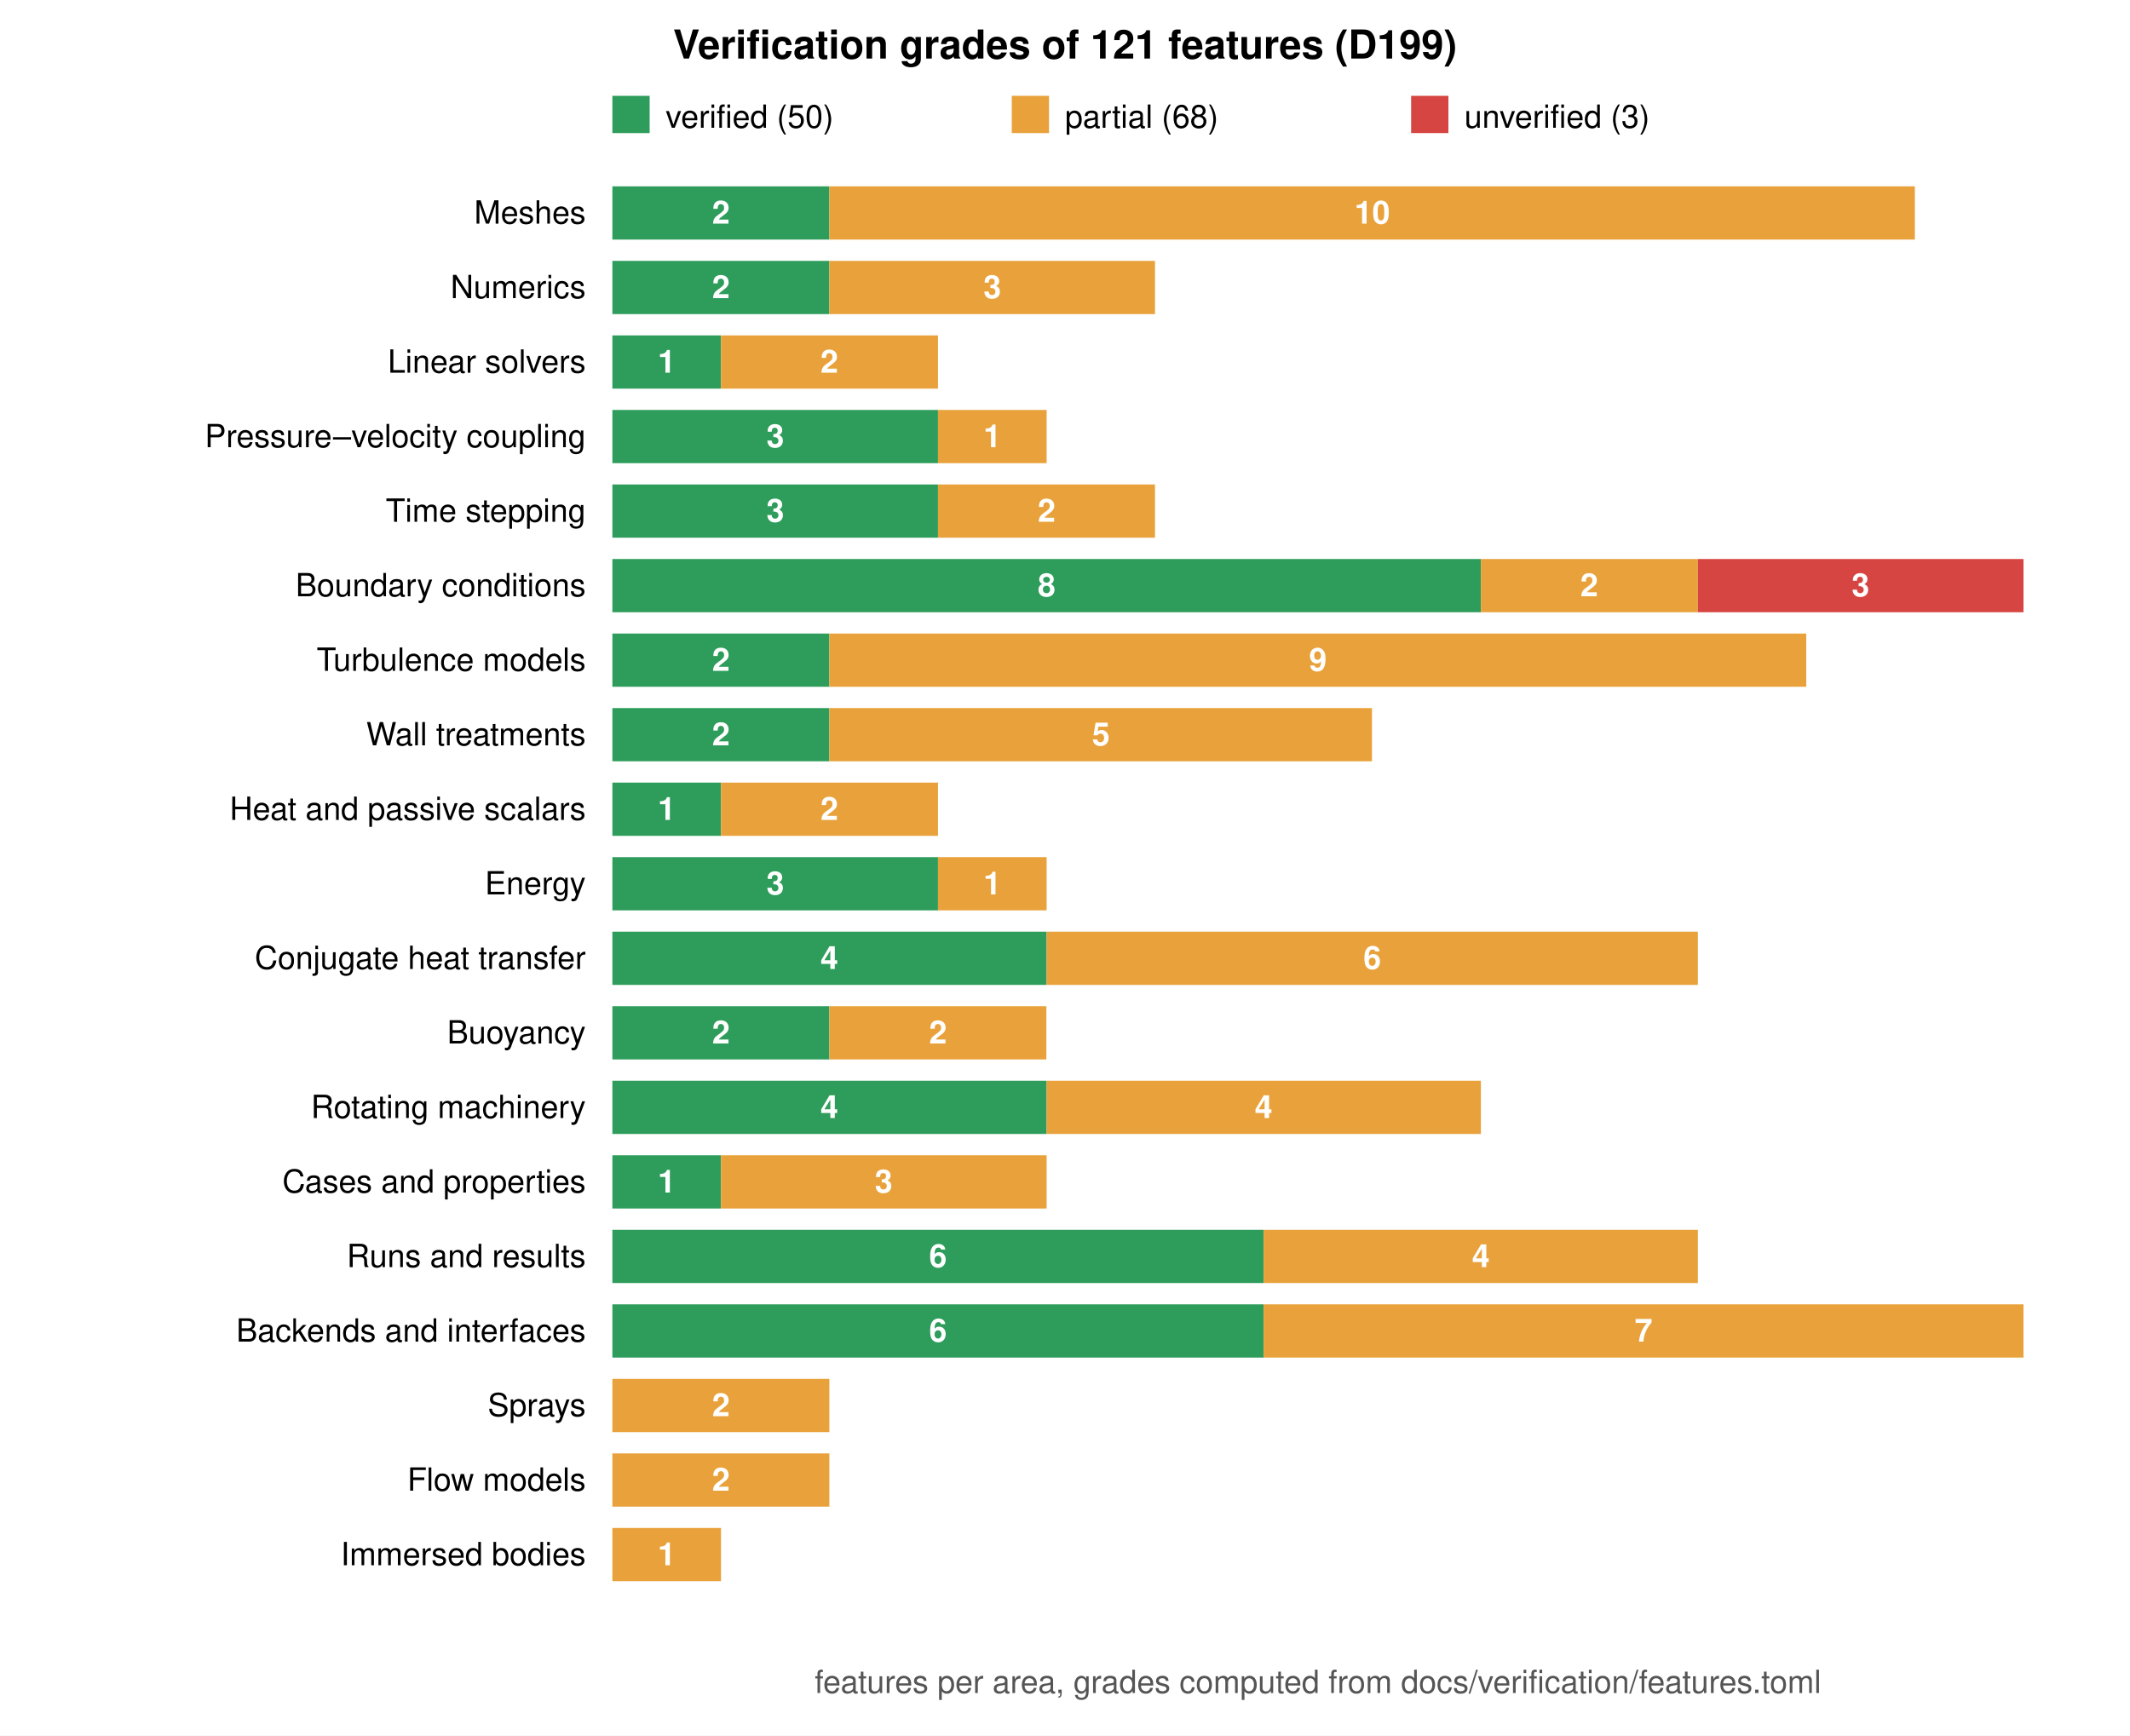
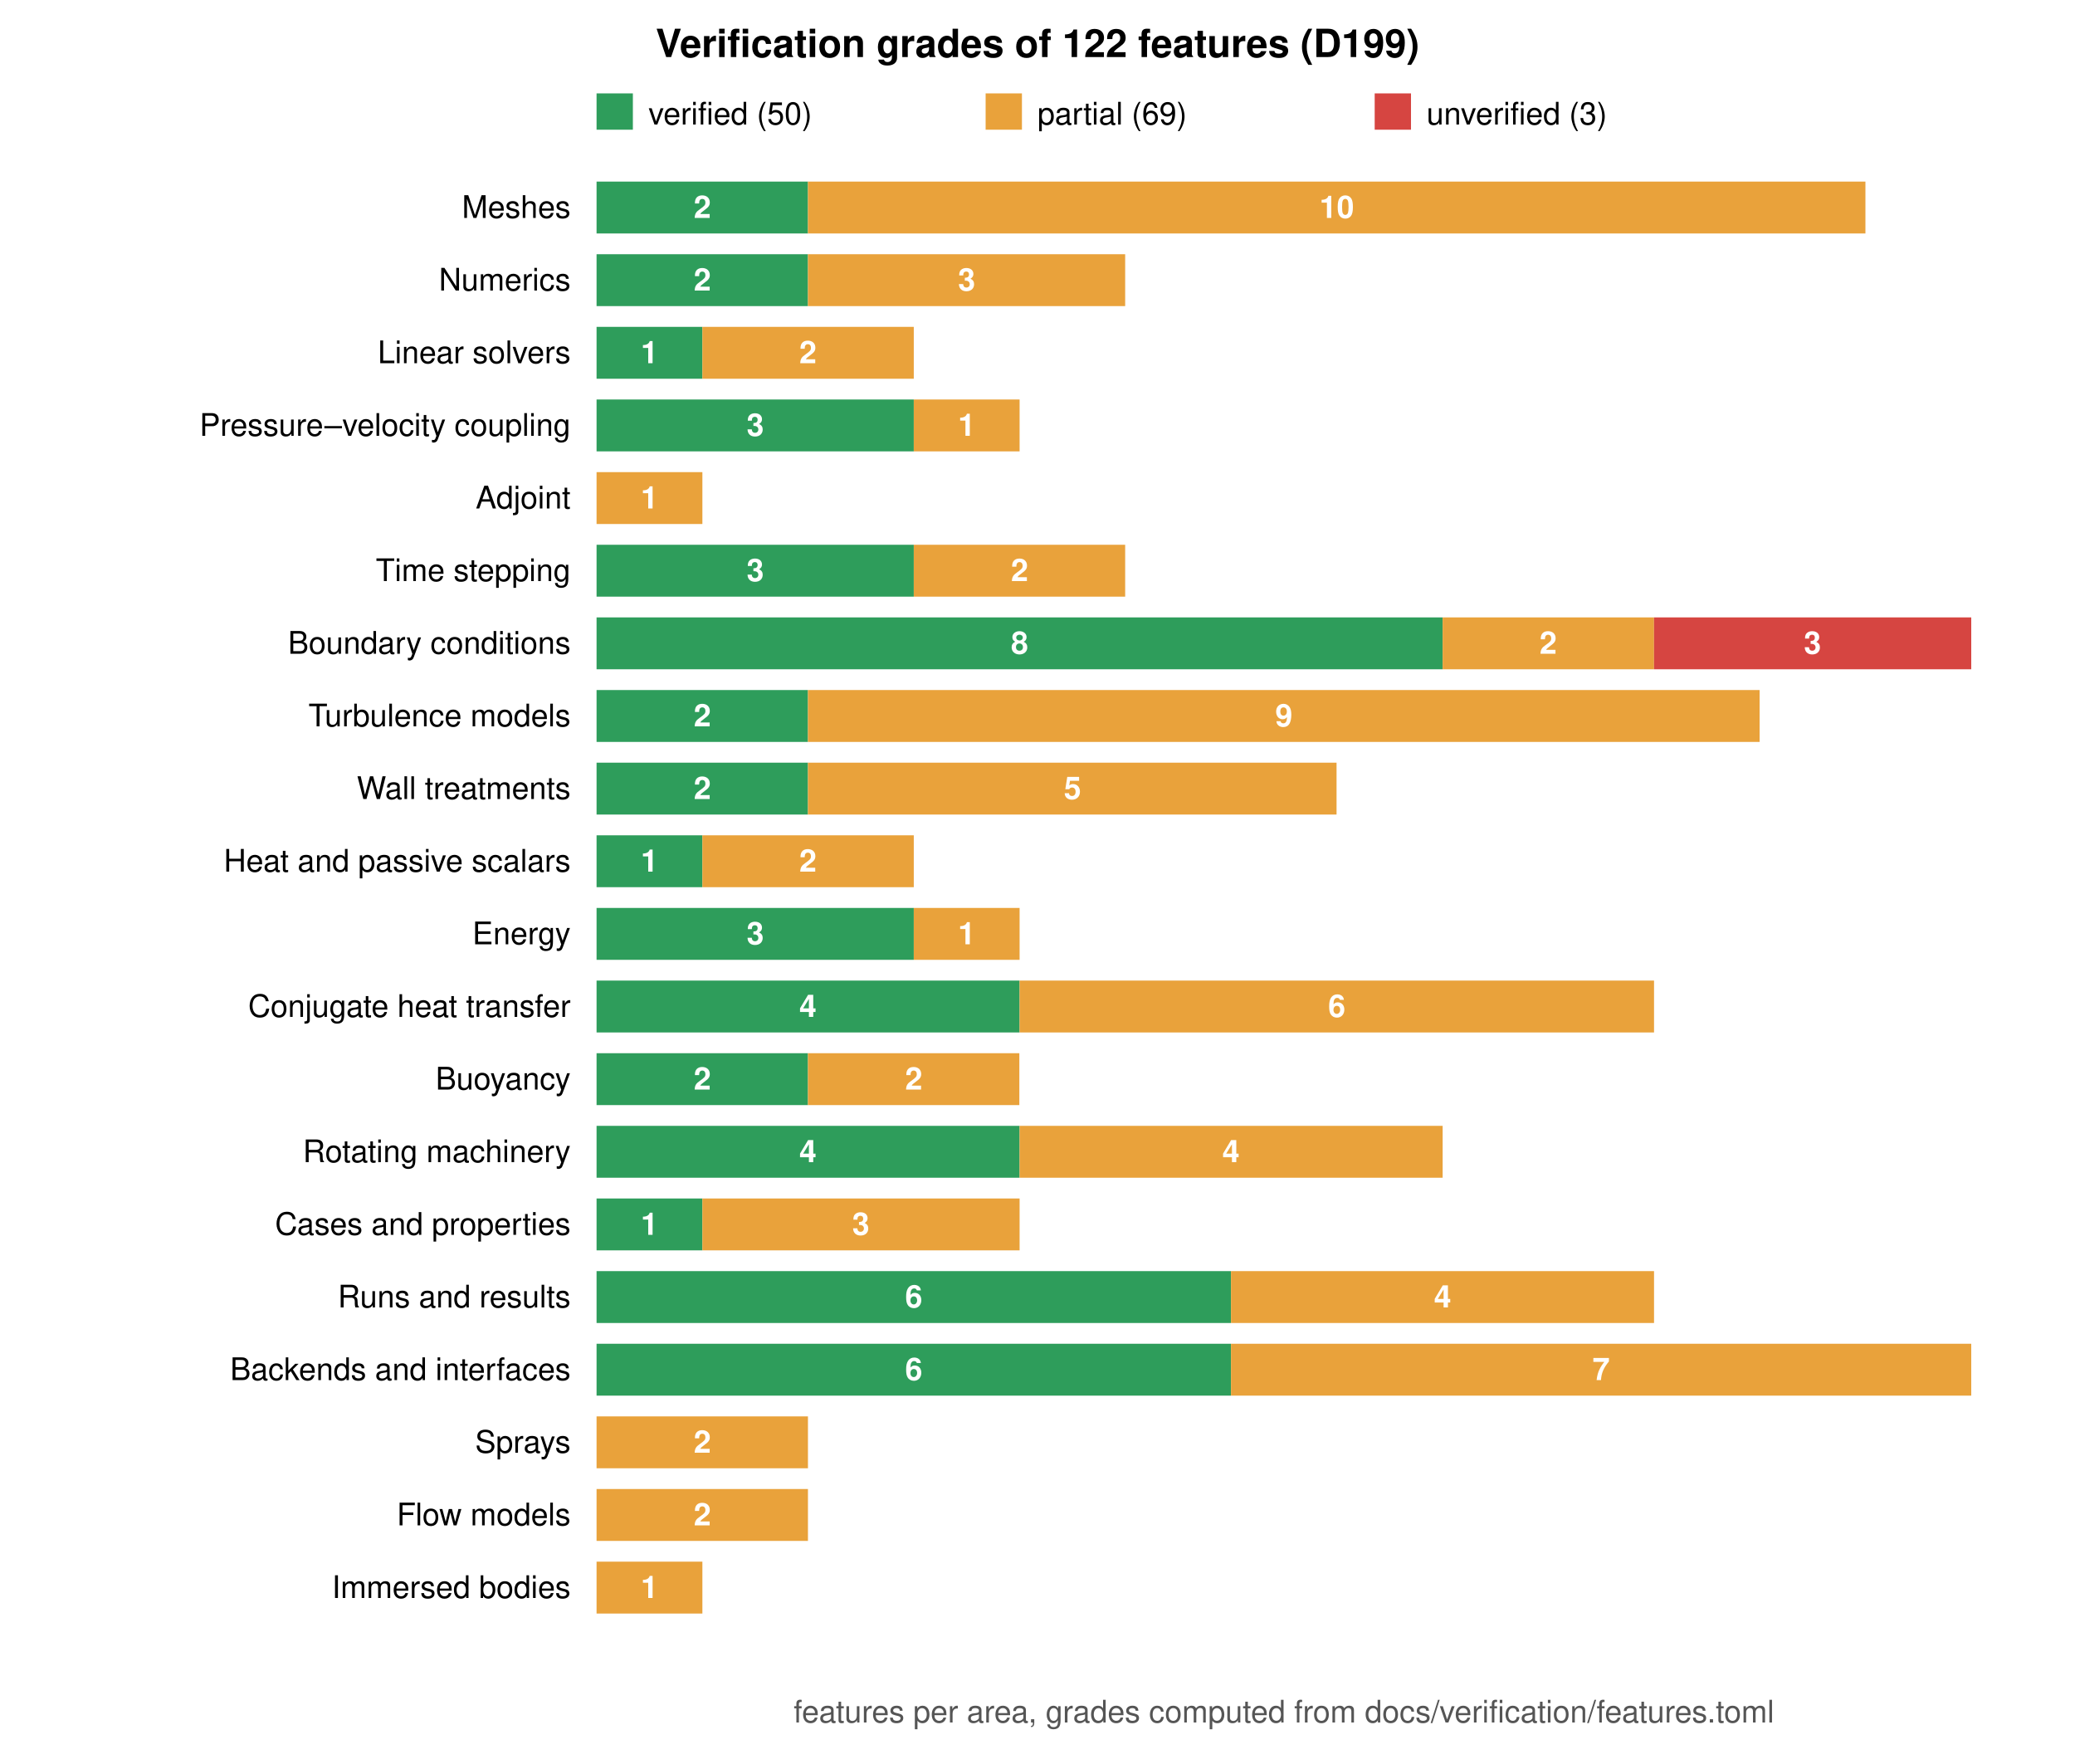
- <svg xmlns="http://www.w3.org/2000/svg" viewBox="0 0 800 652" width="800" height="652" font-family="Helvetica, Arial, sans-serif" font-size="12">
-   <rect width="800" height="652" fill="white" />
-   <text x="400.0" y="22" text-anchor="middle" font-size="15" font-weight="bold">Verification grades of 121 features (D199)</text>
+ <svg xmlns="http://www.w3.org/2000/svg" viewBox="0 0 800 680" width="800" height="680" font-family="Helvetica, Arial, sans-serif" font-size="12">
+   <rect width="800" height="680" fill="white" />
+   <text x="400.0" y="22" text-anchor="middle" font-size="15" font-weight="bold">Verification grades of 122 features (D199)</text>
  <rect x="230" y="36" width="14" height="14" fill="#2e9d5b" />
  <text x="250" y="48">verified (50)</text>
  <rect x="380" y="36" width="14" height="14" fill="#e9a23b" />
-   <text x="400" y="48">partial (68)</text>
+   <text x="400" y="48">partial (69)</text>
  <rect x="530" y="36" width="14" height="14" fill="#d64541" />
  <text x="550" y="48">unverified (3)</text>
  <text x="220" y="84.0" text-anchor="end">Meshes</text>
  <rect x="230.0" y="70" width="81.5" height="20" fill="#2e9d5b" />
  <text x="270.8" y="84.0" text-anchor="middle" fill="white" font-weight="bold">2</text>
  <rect x="311.5" y="70" width="407.7" height="20" fill="#e9a23b" />
  <text x="515.4" y="84.0" text-anchor="middle" fill="white" font-weight="bold">10</text>
  <text x="220" y="112.0" text-anchor="end">Numerics</text>
  <rect x="230.0" y="98" width="81.5" height="20" fill="#2e9d5b" />
  <text x="270.8" y="112.0" text-anchor="middle" fill="white" font-weight="bold">2</text>
  <rect x="311.5" y="98" width="122.3" height="20" fill="#e9a23b" />
  <text x="372.7" y="112.0" text-anchor="middle" fill="white" font-weight="bold">3</text>
  <text x="220" y="140.0" text-anchor="end">Linear solvers</text>
  <rect x="230.0" y="126" width="40.8" height="20" fill="#2e9d5b" />
  <text x="250.4" y="140.0" text-anchor="middle" fill="white" font-weight="bold">1</text>
  <rect x="270.8" y="126" width="81.5" height="20" fill="#e9a23b" />
  <text x="311.5" y="140.0" text-anchor="middle" fill="white" font-weight="bold">2</text>
  <text x="220" y="168.0" text-anchor="end">Pressure–velocity coupling</text>
  <rect x="230.0" y="154" width="122.3" height="20" fill="#2e9d5b" />
  <text x="291.2" y="168.0" text-anchor="middle" fill="white" font-weight="bold">3</text>
  <rect x="352.3" y="154" width="40.8" height="20" fill="#e9a23b" />
  <text x="372.7" y="168.0" text-anchor="middle" fill="white" font-weight="bold">1</text>
-   <text x="220" y="196.0" text-anchor="end">Time stepping</text>
-   <rect x="230.0" y="182" width="122.3" height="20" fill="#2e9d5b" />
-   <text x="291.2" y="196.0" text-anchor="middle" fill="white" font-weight="bold">3</text>
-   <rect x="352.3" y="182" width="81.5" height="20" fill="#e9a23b" />
-   <text x="393.1" y="196.0" text-anchor="middle" fill="white" font-weight="bold">2</text>
-   <text x="220" y="224.0" text-anchor="end">Boundary conditions</text>
-   <rect x="230.0" y="210" width="326.2" height="20" fill="#2e9d5b" />
-   <text x="393.1" y="224.0" text-anchor="middle" fill="white" font-weight="bold">8</text>
-   <rect x="556.2" y="210" width="81.5" height="20" fill="#e9a23b" />
-   <text x="596.9" y="224.0" text-anchor="middle" fill="white" font-weight="bold">2</text>
-   <rect x="637.7" y="210" width="122.3" height="20" fill="#d64541" />
-   <text x="698.8" y="224.0" text-anchor="middle" fill="white" font-weight="bold">3</text>
-   <text x="220" y="252.0" text-anchor="end">Turbulence models</text>
-   <rect x="230.0" y="238" width="81.5" height="20" fill="#2e9d5b" />
-   <text x="270.8" y="252.0" text-anchor="middle" fill="white" font-weight="bold">2</text>
-   <rect x="311.5" y="238" width="366.9" height="20" fill="#e9a23b" />
-   <text x="495.0" y="252.0" text-anchor="middle" fill="white" font-weight="bold">9</text>
-   <text x="220" y="280.0" text-anchor="end">Wall treatments</text>
+   <text x="220" y="196.0" text-anchor="end">Adjoint</text>
+   <rect x="230.0" y="182" width="40.8" height="20" fill="#e9a23b" />
+   <text x="250.4" y="196.0" text-anchor="middle" fill="white" font-weight="bold">1</text>
+   <text x="220" y="224.0" text-anchor="end">Time stepping</text>
+   <rect x="230.0" y="210" width="122.3" height="20" fill="#2e9d5b" />
+   <text x="291.2" y="224.0" text-anchor="middle" fill="white" font-weight="bold">3</text>
+   <rect x="352.3" y="210" width="81.5" height="20" fill="#e9a23b" />
+   <text x="393.1" y="224.0" text-anchor="middle" fill="white" font-weight="bold">2</text>
+   <text x="220" y="252.0" text-anchor="end">Boundary conditions</text>
+   <rect x="230.0" y="238" width="326.2" height="20" fill="#2e9d5b" />
+   <text x="393.1" y="252.0" text-anchor="middle" fill="white" font-weight="bold">8</text>
+   <rect x="556.2" y="238" width="81.5" height="20" fill="#e9a23b" />
+   <text x="596.9" y="252.0" text-anchor="middle" fill="white" font-weight="bold">2</text>
+   <rect x="637.7" y="238" width="122.3" height="20" fill="#d64541" />
+   <text x="698.8" y="252.0" text-anchor="middle" fill="white" font-weight="bold">3</text>
+   <text x="220" y="280.0" text-anchor="end">Turbulence models</text>
  <rect x="230.0" y="266" width="81.5" height="20" fill="#2e9d5b" />
  <text x="270.8" y="280.0" text-anchor="middle" fill="white" font-weight="bold">2</text>
-   <rect x="311.5" y="266" width="203.8" height="20" fill="#e9a23b" />
-   <text x="413.5" y="280.0" text-anchor="middle" fill="white" font-weight="bold">5</text>
-   <text x="220" y="308.0" text-anchor="end">Heat and passive scalars</text>
-   <rect x="230.0" y="294" width="40.8" height="20" fill="#2e9d5b" />
-   <text x="250.4" y="308.0" text-anchor="middle" fill="white" font-weight="bold">1</text>
-   <rect x="270.8" y="294" width="81.5" height="20" fill="#e9a23b" />
-   <text x="311.5" y="308.0" text-anchor="middle" fill="white" font-weight="bold">2</text>
-   <text x="220" y="336.0" text-anchor="end">Energy</text>
-   <rect x="230.0" y="322" width="122.3" height="20" fill="#2e9d5b" />
-   <text x="291.2" y="336.0" text-anchor="middle" fill="white" font-weight="bold">3</text>
-   <rect x="352.3" y="322" width="40.8" height="20" fill="#e9a23b" />
-   <text x="372.7" y="336.0" text-anchor="middle" fill="white" font-weight="bold">1</text>
-   <text x="220" y="364.0" text-anchor="end">Conjugate heat transfer</text>
-   <rect x="230.0" y="350" width="163.1" height="20" fill="#2e9d5b" />
-   <text x="311.5" y="364.0" text-anchor="middle" fill="white" font-weight="bold">4</text>
-   <rect x="393.1" y="350" width="244.6" height="20" fill="#e9a23b" />
-   <text x="515.4" y="364.0" text-anchor="middle" fill="white" font-weight="bold">6</text>
-   <text x="220" y="392.0" text-anchor="end">Buoyancy</text>
-   <rect x="230.0" y="378" width="81.5" height="20" fill="#2e9d5b" />
-   <text x="270.8" y="392.0" text-anchor="middle" fill="white" font-weight="bold">2</text>
-   <rect x="311.5" y="378" width="81.5" height="20" fill="#e9a23b" />
-   <text x="352.3" y="392.0" text-anchor="middle" fill="white" font-weight="bold">2</text>
-   <text x="220" y="420.0" text-anchor="end">Rotating machinery</text>
-   <rect x="230.0" y="406" width="163.1" height="20" fill="#2e9d5b" />
-   <text x="311.5" y="420.0" text-anchor="middle" fill="white" font-weight="bold">4</text>
-   <rect x="393.1" y="406" width="163.1" height="20" fill="#e9a23b" />
-   <text x="474.6" y="420.0" text-anchor="middle" fill="white" font-weight="bold">4</text>
-   <text x="220" y="448.0" text-anchor="end">Cases and properties</text>
-   <rect x="230.0" y="434" width="40.8" height="20" fill="#2e9d5b" />
-   <text x="250.4" y="448.0" text-anchor="middle" fill="white" font-weight="bold">1</text>
-   <rect x="270.8" y="434" width="122.3" height="20" fill="#e9a23b" />
-   <text x="331.9" y="448.0" text-anchor="middle" fill="white" font-weight="bold">3</text>
-   <text x="220" y="476.0" text-anchor="end">Runs and results</text>
-   <rect x="230.0" y="462" width="244.6" height="20" fill="#2e9d5b" />
-   <text x="352.3" y="476.0" text-anchor="middle" fill="white" font-weight="bold">6</text>
-   <rect x="474.6" y="462" width="163.1" height="20" fill="#e9a23b" />
-   <text x="556.2" y="476.0" text-anchor="middle" fill="white" font-weight="bold">4</text>
-   <text x="220" y="504.0" text-anchor="end">Backends and interfaces</text>
+   <rect x="311.5" y="266" width="366.9" height="20" fill="#e9a23b" />
+   <text x="495.0" y="280.0" text-anchor="middle" fill="white" font-weight="bold">9</text>
+   <text x="220" y="308.0" text-anchor="end">Wall treatments</text>
+   <rect x="230.0" y="294" width="81.5" height="20" fill="#2e9d5b" />
+   <text x="270.8" y="308.0" text-anchor="middle" fill="white" font-weight="bold">2</text>
+   <rect x="311.5" y="294" width="203.8" height="20" fill="#e9a23b" />
+   <text x="413.5" y="308.0" text-anchor="middle" fill="white" font-weight="bold">5</text>
+   <text x="220" y="336.0" text-anchor="end">Heat and passive scalars</text>
+   <rect x="230.0" y="322" width="40.8" height="20" fill="#2e9d5b" />
+   <text x="250.4" y="336.0" text-anchor="middle" fill="white" font-weight="bold">1</text>
+   <rect x="270.8" y="322" width="81.5" height="20" fill="#e9a23b" />
+   <text x="311.5" y="336.0" text-anchor="middle" fill="white" font-weight="bold">2</text>
+   <text x="220" y="364.0" text-anchor="end">Energy</text>
+   <rect x="230.0" y="350" width="122.3" height="20" fill="#2e9d5b" />
+   <text x="291.2" y="364.0" text-anchor="middle" fill="white" font-weight="bold">3</text>
+   <rect x="352.3" y="350" width="40.8" height="20" fill="#e9a23b" />
+   <text x="372.7" y="364.0" text-anchor="middle" fill="white" font-weight="bold">1</text>
+   <text x="220" y="392.0" text-anchor="end">Conjugate heat transfer</text>
+   <rect x="230.0" y="378" width="163.1" height="20" fill="#2e9d5b" />
+   <text x="311.5" y="392.0" text-anchor="middle" fill="white" font-weight="bold">4</text>
+   <rect x="393.1" y="378" width="244.6" height="20" fill="#e9a23b" />
+   <text x="515.4" y="392.0" text-anchor="middle" fill="white" font-weight="bold">6</text>
+   <text x="220" y="420.0" text-anchor="end">Buoyancy</text>
+   <rect x="230.0" y="406" width="81.5" height="20" fill="#2e9d5b" />
+   <text x="270.8" y="420.0" text-anchor="middle" fill="white" font-weight="bold">2</text>
+   <rect x="311.5" y="406" width="81.5" height="20" fill="#e9a23b" />
+   <text x="352.3" y="420.0" text-anchor="middle" fill="white" font-weight="bold">2</text>
+   <text x="220" y="448.0" text-anchor="end">Rotating machinery</text>
+   <rect x="230.0" y="434" width="163.1" height="20" fill="#2e9d5b" />
+   <text x="311.5" y="448.0" text-anchor="middle" fill="white" font-weight="bold">4</text>
+   <rect x="393.1" y="434" width="163.1" height="20" fill="#e9a23b" />
+   <text x="474.6" y="448.0" text-anchor="middle" fill="white" font-weight="bold">4</text>
+   <text x="220" y="476.0" text-anchor="end">Cases and properties</text>
+   <rect x="230.0" y="462" width="40.8" height="20" fill="#2e9d5b" />
+   <text x="250.4" y="476.0" text-anchor="middle" fill="white" font-weight="bold">1</text>
+   <rect x="270.8" y="462" width="122.3" height="20" fill="#e9a23b" />
+   <text x="331.9" y="476.0" text-anchor="middle" fill="white" font-weight="bold">3</text>
+   <text x="220" y="504.0" text-anchor="end">Runs and results</text>
  <rect x="230.0" y="490" width="244.6" height="20" fill="#2e9d5b" />
  <text x="352.3" y="504.0" text-anchor="middle" fill="white" font-weight="bold">6</text>
-   <rect x="474.6" y="490" width="285.4" height="20" fill="#e9a23b" />
-   <text x="617.3" y="504.0" text-anchor="middle" fill="white" font-weight="bold">7</text>
-   <text x="220" y="532.0" text-anchor="end">Sprays</text>
-   <rect x="230.0" y="518" width="81.5" height="20" fill="#e9a23b" />
-   <text x="270.8" y="532.0" text-anchor="middle" fill="white" font-weight="bold">2</text>
-   <text x="220" y="560.0" text-anchor="end">Flow models</text>
+   <rect x="474.6" y="490" width="163.1" height="20" fill="#e9a23b" />
+   <text x="556.2" y="504.0" text-anchor="middle" fill="white" font-weight="bold">4</text>
+   <text x="220" y="532.0" text-anchor="end">Backends and interfaces</text>
+   <rect x="230.0" y="518" width="244.6" height="20" fill="#2e9d5b" />
+   <text x="352.3" y="532.0" text-anchor="middle" fill="white" font-weight="bold">6</text>
+   <rect x="474.6" y="518" width="285.4" height="20" fill="#e9a23b" />
+   <text x="617.3" y="532.0" text-anchor="middle" fill="white" font-weight="bold">7</text>
+   <text x="220" y="560.0" text-anchor="end">Sprays</text>
  <rect x="230.0" y="546" width="81.5" height="20" fill="#e9a23b" />
  <text x="270.8" y="560.0" text-anchor="middle" fill="white" font-weight="bold">2</text>
-   <text x="220" y="588.0" text-anchor="end">Immersed bodies</text>
-   <rect x="230.0" y="574" width="40.8" height="20" fill="#e9a23b" />
-   <text x="250.4" y="588.0" text-anchor="middle" fill="white" font-weight="bold">1</text>
-   <text x="495.0" y="636" text-anchor="middle" fill="#555">features per area, grades computed from docs/verification/features.toml</text>
+   <text x="220" y="588.0" text-anchor="end">Flow models</text>
+   <rect x="230.0" y="574" width="81.5" height="20" fill="#e9a23b" />
+   <text x="270.8" y="588.0" text-anchor="middle" fill="white" font-weight="bold">2</text>
+   <text x="220" y="616.0" text-anchor="end">Immersed bodies</text>
+   <rect x="230.0" y="602" width="40.8" height="20" fill="#e9a23b" />
+   <text x="250.4" y="616.0" text-anchor="middle" fill="white" font-weight="bold">1</text>
+   <text x="495.0" y="664" text-anchor="middle" fill="#555">features per area, grades computed from docs/verification/features.toml</text>
</svg>
